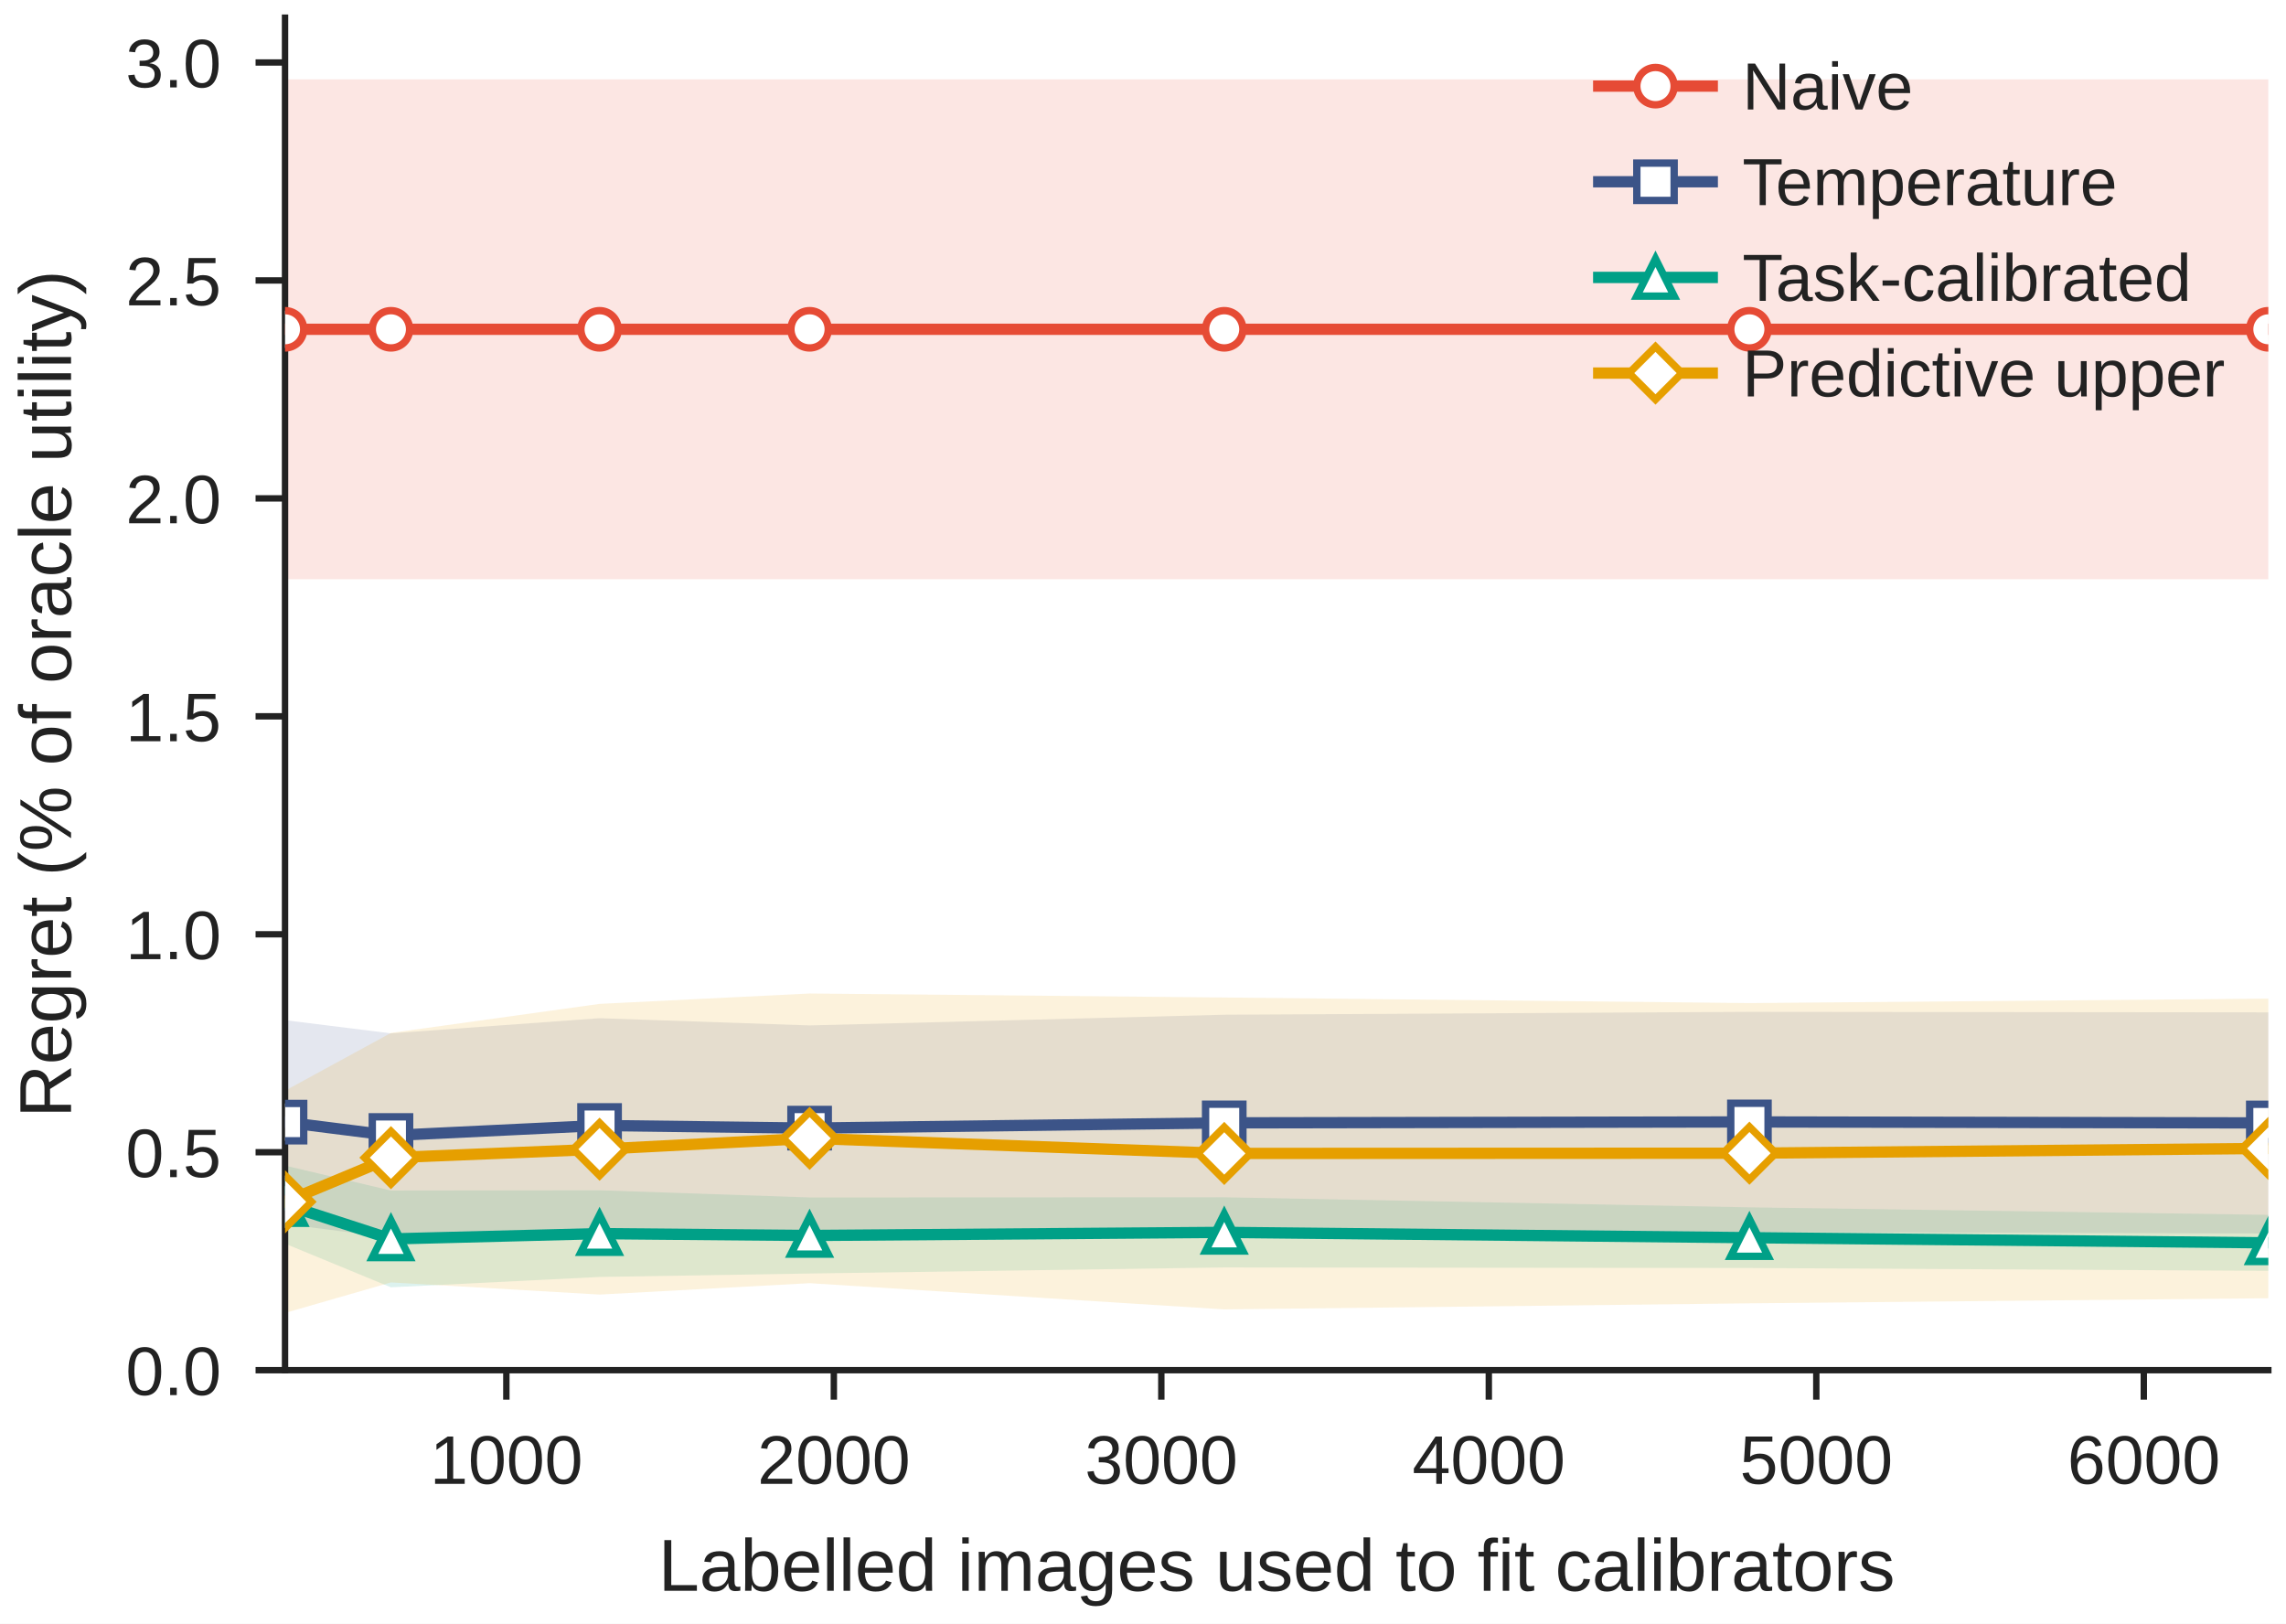
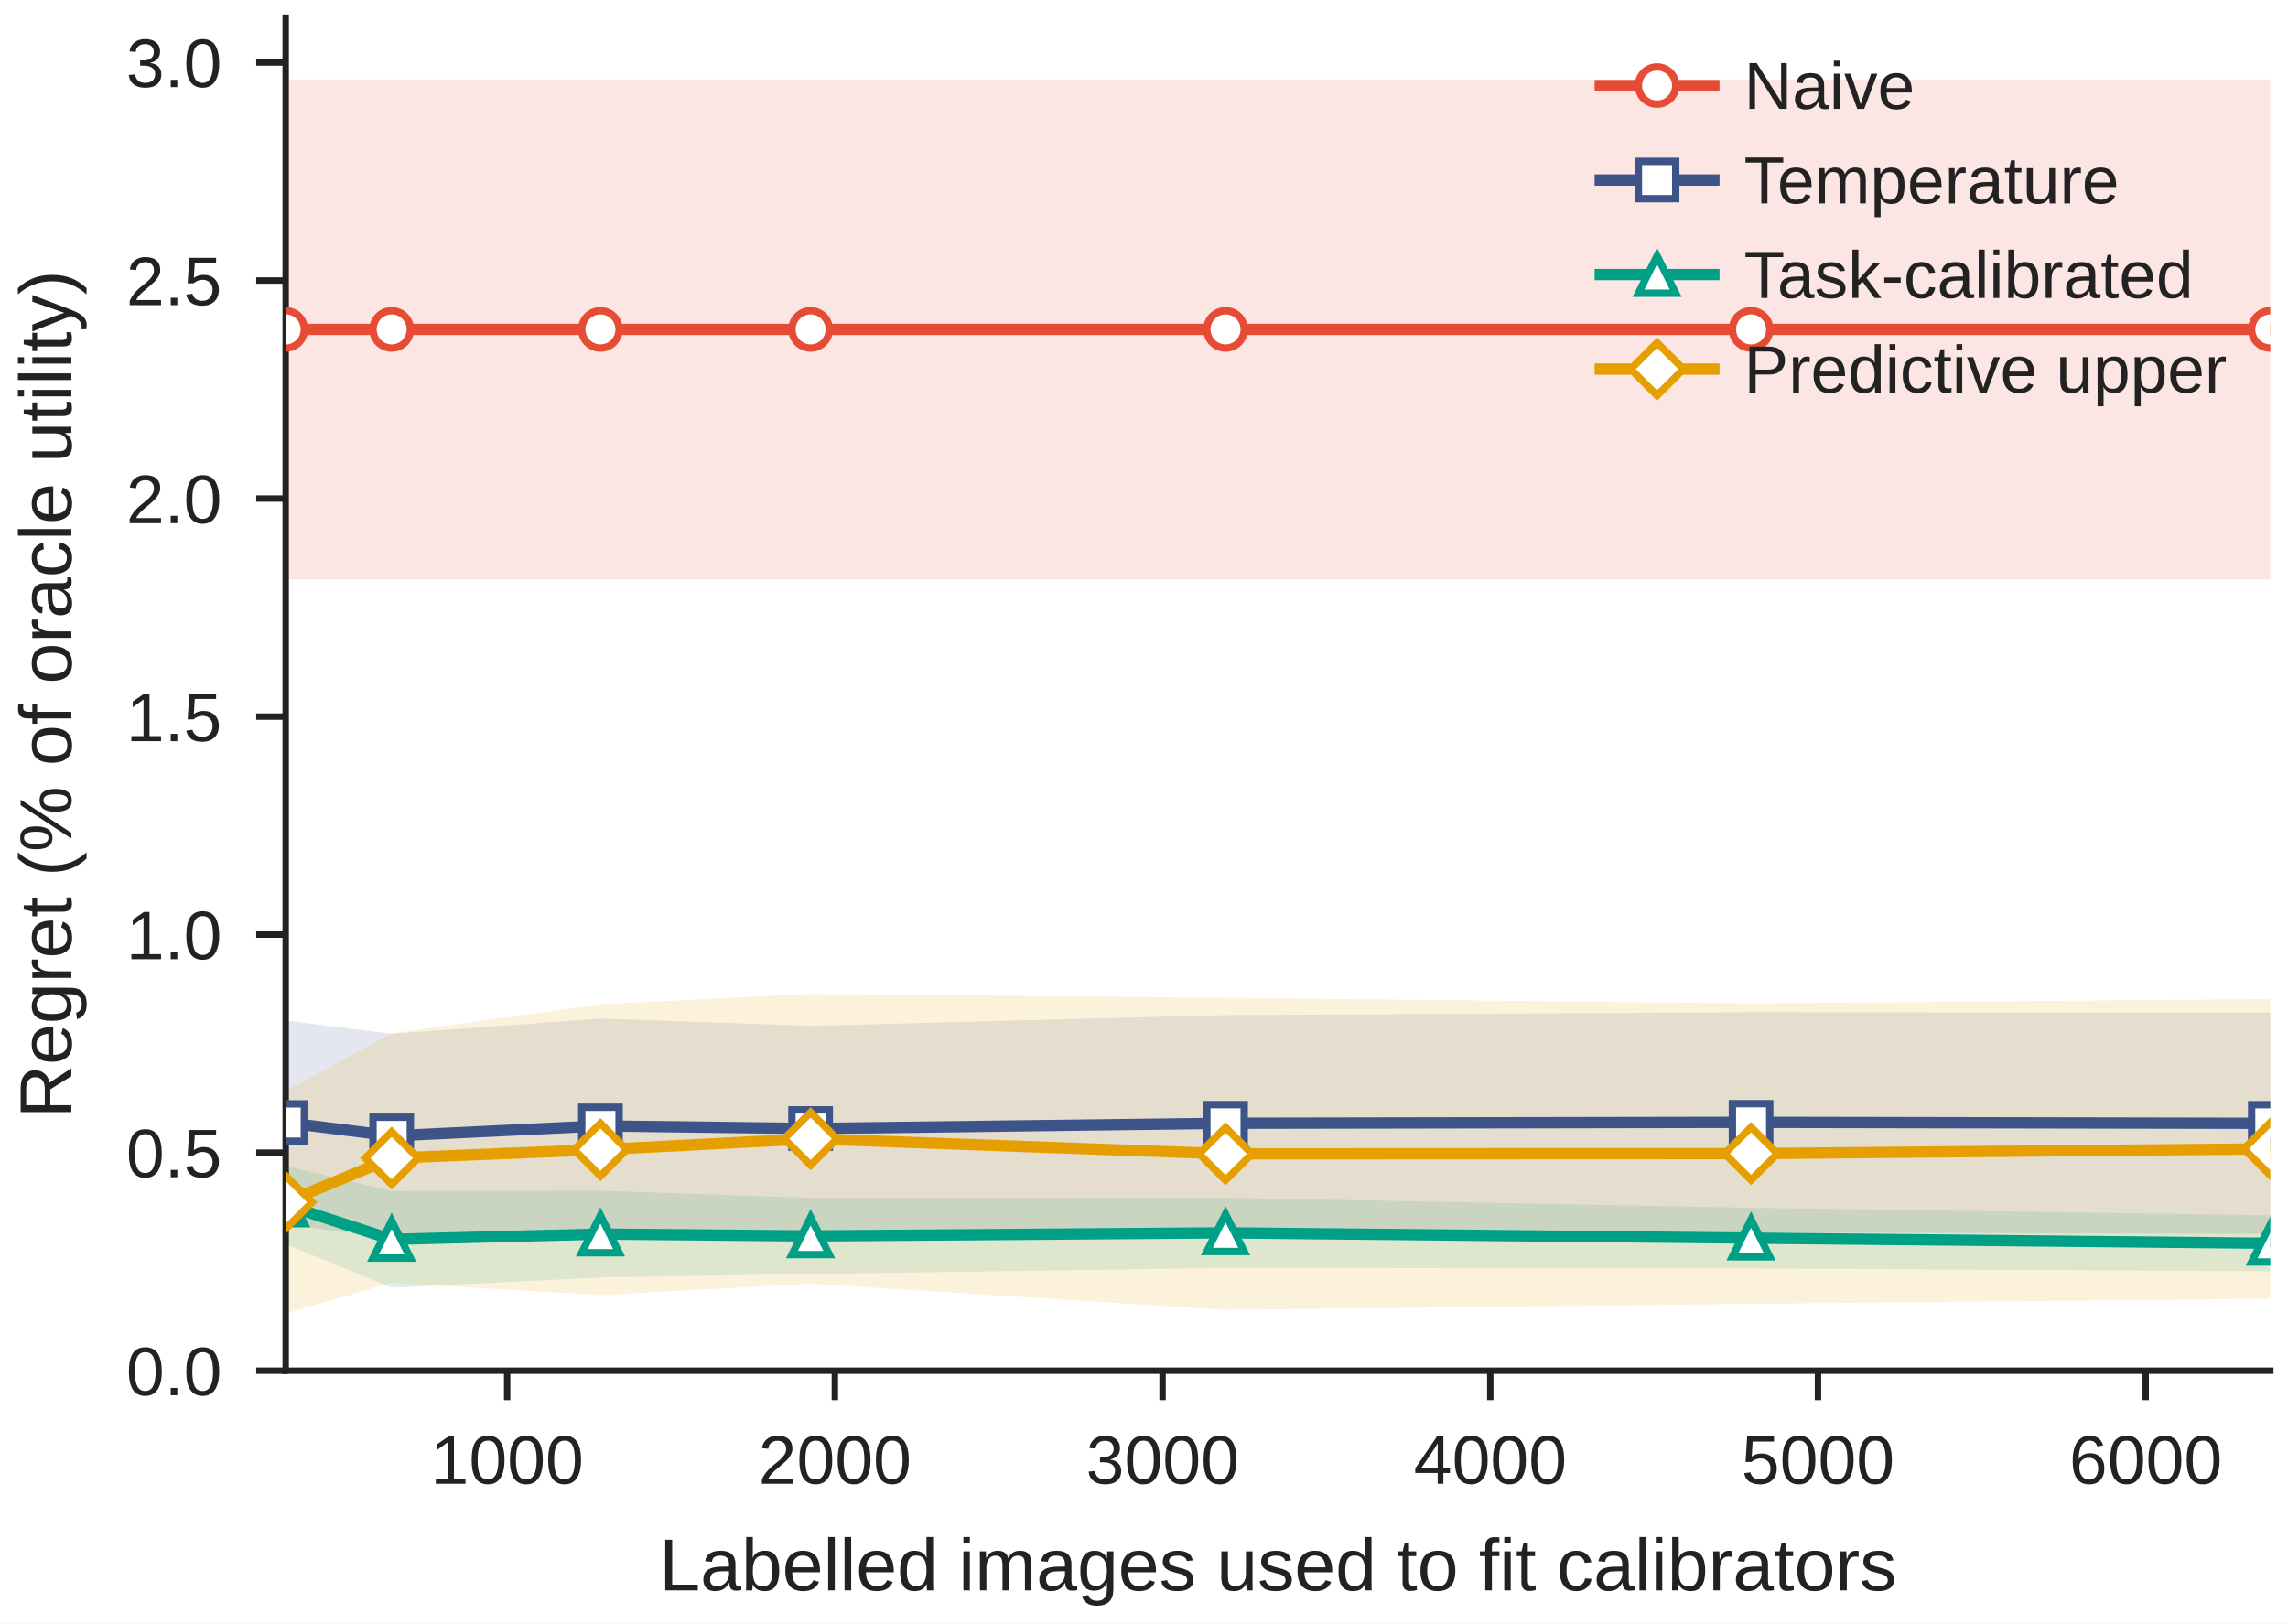
- <svg xmlns="http://www.w3.org/2000/svg" xmlns:xlink="http://www.w3.org/1999/xlink" width="232.745pt" height="165.317pt" viewBox="0 0 232.745 165.317" version="1.1">
+ <svg xmlns="http://www.w3.org/2000/svg" xmlns:xlink="http://www.w3.org/1999/xlink" width="232.792pt" height="165.24pt" viewBox="0 0 232.792 165.24" version="1.1">
  <defs>
    <style type="text/css">*{stroke-linejoin: round; stroke-linecap: butt}</style>
  </defs>
  <g id="figure_1">
    <g id="patch_1">
-       <path d="M -0 165.317  L 232.745 165.317  L 232.745 0  L -0 0  z " style="fill: #ffffff" />
+       <path d="M -0 165.24  L 232.792 165.24  L 232.792 0  L -0 0  z " style="fill: #ffffff" />
    </g>
    <g id="axes_1">
      <g id="patch_2">
-         <path d="M 29.021 139.5  L 230.945 139.5  L 230.945 1.8  L 29.021 1.8  z " style="fill: #ffffff" />
+         <path d="M 29.068 139.5  L 230.992 139.5  L 230.992 1.8  L 29.068 1.8  z " style="fill: #ffffff" />
      </g>
      <g id="FillBetweenPolyCollection_1">
        <defs>
-           <path id="m437e5c6543" d="M 29.021 -157.237  L 29.021 -106.344  L 39.804 -106.344  L 61.043 -106.344  L 82.428 -106.344  L 124.644 -106.344  L 178.114 -106.344  L 230.945 -106.344  L 230.945 -157.237  L 230.945 -157.237  L 178.114 -157.237  L 124.644 -157.237  L 82.428 -157.237  L 61.043 -157.237  L 39.804 -157.237  L 29.021 -157.237  z " />
-         </defs>
-         <g clip-path="url(#p68f558c99e)">
-           <use xlink:href="#m437e5c6543" x="0" y="165.317" style="fill: #e64b35; fill-opacity: 0.14" />
+           <path id="m680ba28aa0" d="M 29.068 -157.16  L 29.068 -106.267  L 39.851 -106.267  L 61.09 -106.267  L 82.475 -106.267  L 124.691 -106.267  L 178.161 -106.267  L 230.992 -106.267  L 230.992 -157.16  L 230.992 -157.16  L 178.161 -157.16  L 124.691 -157.16  L 82.475 -157.16  L 61.09 -157.16  L 39.851 -157.16  L 29.068 -157.16  z " />
+         </defs>
+         <g clip-path="url(#pec46e2de86)">
+           <use xlink:href="#m680ba28aa0" x="0" y="165.24" style="fill: #e64b35; fill-opacity: 0.14" />
        </g>
      </g>
      <g id="FillBetweenPolyCollection_2">
        <defs>
-           <path id="mb1732a9d9e" d="M 29.021 -61.451  L 29.021 -40.693  L 39.804 -39.312  L 61.043 -39.806  L 82.428 -40.005  L 124.644 -39.987  L 178.114 -39.882  L 230.945 -39.733  L 230.945 -62.247  L 230.945 -62.247  L 178.114 -62.3  L 124.644 -62.005  L 82.428 -60.916  L 61.043 -61.652  L 39.804 -60.109  L 29.021 -61.451  z " />
-         </defs>
-         <g clip-path="url(#p68f558c99e)">
-           <use xlink:href="#mb1732a9d9e" x="0" y="165.317" style="fill: #3c5488; fill-opacity: 0.14" />
+           <path id="m9f9651c6ea" d="M 29.068 -61.374  L 29.068 -40.616  L 39.851 -39.235  L 61.09 -39.729  L 82.475 -39.928  L 124.691 -39.911  L 178.161 -39.806  L 230.992 -39.656  L 230.992 -62.171  L 230.992 -62.171  L 178.161 -62.224  L 124.691 -61.928  L 82.475 -60.839  L 61.09 -61.576  L 39.851 -60.033  L 29.068 -61.374  z " />
+         </defs>
+         <g clip-path="url(#pec46e2de86)">
+           <use xlink:href="#m9f9651c6ea" x="0" y="165.24" style="fill: #3c5488; fill-opacity: 0.14" />
        </g>
      </g>
      <g id="FillBetweenPolyCollection_3">
        <defs>
-           <path id="ma97b18c163" d="M 29.021 -46.646  L 29.021 -38.699  L 39.804 -34.253  L 61.043 -35.309  L 82.428 -35.659  L 124.644 -36.276  L 178.114 -36.22  L 230.945 -35.932  L 230.945 -41.631  L 230.945 -41.631  L 178.114 -42.396  L 124.644 -43.418  L 82.428 -43.401  L 61.043 -44.131  L 39.804 -44.105  L 29.021 -46.646  z " />
-         </defs>
-         <g clip-path="url(#p68f558c99e)">
-           <use xlink:href="#ma97b18c163" x="0" y="165.317" style="fill: #00a087; fill-opacity: 0.14" />
+           <path id="mb63fb64f8c" d="M 29.068 -46.569  L 29.068 -38.622  L 39.851 -34.177  L 61.09 -35.233  L 82.475 -35.582  L 124.691 -36.2  L 178.161 -36.144  L 230.992 -35.856  L 230.992 -41.554  L 230.992 -41.554  L 178.161 -42.319  L 124.691 -43.341  L 82.475 -43.325  L 61.09 -44.054  L 39.851 -44.028  L 29.068 -46.569  z " />
+         </defs>
+         <g clip-path="url(#pec46e2de86)">
+           <use xlink:href="#mb63fb64f8c" x="0" y="165.24" style="fill: #00a087; fill-opacity: 0.14" />
        </g>
      </g>
      <g id="FillBetweenPolyCollection_4">
        <defs>
-           <path id="m0bd87ea8a3" d="M 29.021 -54.269  L 29.021 -31.644  L 39.804 -34.752  L 61.043 -33.515  L 82.428 -34.675  L 124.644 -32.006  L 178.114 -32.624  L 230.945 -33.141  L 230.945 -63.645  L 230.945 -63.645  L 178.114 -63.192  L 124.644 -63.76  L 82.428 -64.167  L 61.043 -63.111  L 39.804 -60.154  L 29.021 -54.269  z " />
-         </defs>
-         <g clip-path="url(#p68f558c99e)">
-           <use xlink:href="#m0bd87ea8a3" x="0" y="165.317" style="fill: #e69f00; fill-opacity: 0.14" />
+           <path id="m6795ab96cd" d="M 29.068 -54.192  L 29.068 -31.567  L 39.851 -34.675  L 61.09 -33.439  L 82.475 -34.599  L 124.691 -31.93  L 178.161 -32.547  L 230.992 -33.064  L 230.992 -63.568  L 230.992 -63.568  L 178.161 -63.116  L 124.691 -63.684  L 82.475 -64.09  L 61.09 -63.035  L 39.851 -60.077  L 29.068 -54.192  z " />
+         </defs>
+         <g clip-path="url(#pec46e2de86)">
+           <use xlink:href="#m6795ab96cd" x="0" y="165.24" style="fill: #e69f00; fill-opacity: 0.14" />
        </g>
      </g>
      <g id="matplotlib.axis_1">
        <g id="xtick_1">
          <g id="line2d_1">
            <defs>
-               <path id="m0c12ffa3c4" d="M 0 0  L 0 3  " style="stroke: #222222; stroke-width: 0.65" />
+               <path id="m81139de919" d="M 0 0  L 0 3  " style="stroke: #222222; stroke-width: 0.65" />
            </defs>
            <g>
-               <use xlink:href="#m0c12ffa3c4" x="51.553" y="139.5" style="fill: #222222; stroke: #222222; stroke-width: 0.65" />
+               <use xlink:href="#m81139de919" x="51.6" y="139.5" style="fill: #222222; stroke: #222222; stroke-width: 0.65" />
            </g>
          </g>
          <g id="text_1">
-             <text style="font-size: 7px; font-family: 'Liberation Sans', 'Arial', 'Helvetica', 'DejaVu Sans', sans-serif; text-anchor: middle; fill: #222222" x="51.553" y="151.073" transform="rotate(-0 51.5528 151.0728)">1000</text>
+             <text style="font-size: 7px; font-family: 'Liberation Sans', 'Arial', 'Helvetica', 'DejaVu Sans', sans-serif; text-anchor: middle; fill: #222222" x="51.6" y="151.01" transform="rotate(-0 51.59968 151.0105)">1000</text>
          </g>
        </g>
        <g id="xtick_2">
          <g id="line2d_2">
            <g>
-               <use xlink:href="#m0c12ffa3c4" x="84.896" y="139.5" style="fill: #222222; stroke: #222222; stroke-width: 0.65" />
+               <use xlink:href="#m81139de919" x="84.942" y="139.5" style="fill: #222222; stroke: #222222; stroke-width: 0.65" />
            </g>
          </g>
          <g id="text_2">
-             <text style="font-size: 7px; font-family: 'Liberation Sans', 'Arial', 'Helvetica', 'DejaVu Sans', sans-serif; text-anchor: middle; fill: #222222" x="84.896" y="151.073" transform="rotate(-0 84.8956 151.0728)">2000</text>
+             <text style="font-size: 7px; font-family: 'Liberation Sans', 'Arial', 'Helvetica', 'DejaVu Sans', sans-serif; text-anchor: middle; fill: #222222" x="84.942" y="151.01" transform="rotate(-0 84.94248 151.0105)">2000</text>
          </g>
        </g>
        <g id="xtick_3">
          <g id="line2d_3">
            <g>
-               <use xlink:href="#m0c12ffa3c4" x="118.238" y="139.5" style="fill: #222222; stroke: #222222; stroke-width: 0.65" />
+               <use xlink:href="#m81139de919" x="118.285" y="139.5" style="fill: #222222; stroke: #222222; stroke-width: 0.65" />
            </g>
          </g>
          <g id="text_3">
-             <text style="font-size: 7px; font-family: 'Liberation Sans', 'Arial', 'Helvetica', 'DejaVu Sans', sans-serif; text-anchor: middle; fill: #222222" x="118.238" y="151.073" transform="rotate(-0 118.2384 151.0728)">3000</text>
+             <text style="font-size: 7px; font-family: 'Liberation Sans', 'Arial', 'Helvetica', 'DejaVu Sans', sans-serif; text-anchor: middle; fill: #222222" x="118.285" y="151.01" transform="rotate(-0 118.2853 151.0105)">3000</text>
          </g>
        </g>
        <g id="xtick_4">
          <g id="line2d_4">
            <g>
-               <use xlink:href="#m0c12ffa3c4" x="151.581" y="139.5" style="fill: #222222; stroke: #222222; stroke-width: 0.65" />
+               <use xlink:href="#m81139de919" x="151.628" y="139.5" style="fill: #222222; stroke: #222222; stroke-width: 0.65" />
            </g>
          </g>
          <g id="text_4">
-             <text style="font-size: 7px; font-family: 'Liberation Sans', 'Arial', 'Helvetica', 'DejaVu Sans', sans-serif; text-anchor: middle; fill: #222222" x="151.581" y="151.073" transform="rotate(-0 151.5812 151.0728)">4000</text>
+             <text style="font-size: 7px; font-family: 'Liberation Sans', 'Arial', 'Helvetica', 'DejaVu Sans', sans-serif; text-anchor: middle; fill: #222222" x="151.628" y="151.01" transform="rotate(-0 151.6281 151.0105)">4000</text>
          </g>
        </g>
        <g id="xtick_5">
          <g id="line2d_5">
            <g>
-               <use xlink:href="#m0c12ffa3c4" x="184.924" y="139.5" style="fill: #222222; stroke: #222222; stroke-width: 0.65" />
+               <use xlink:href="#m81139de919" x="184.971" y="139.5" style="fill: #222222; stroke: #222222; stroke-width: 0.65" />
            </g>
          </g>
          <g id="text_5">
-             <text style="font-size: 7px; font-family: 'Liberation Sans', 'Arial', 'Helvetica', 'DejaVu Sans', sans-serif; text-anchor: middle; fill: #222222" x="184.924" y="151.073" transform="rotate(-0 184.924 151.0728)">5000</text>
+             <text style="font-size: 7px; font-family: 'Liberation Sans', 'Arial', 'Helvetica', 'DejaVu Sans', sans-serif; text-anchor: middle; fill: #222222" x="184.971" y="151.01" transform="rotate(-0 184.9709 151.0105)">5000</text>
          </g>
        </g>
        <g id="xtick_6">
          <g id="line2d_6">
            <g>
-               <use xlink:href="#m0c12ffa3c4" x="218.267" y="139.5" style="fill: #222222; stroke: #222222; stroke-width: 0.65" />
+               <use xlink:href="#m81139de919" x="218.314" y="139.5" style="fill: #222222; stroke: #222222; stroke-width: 0.65" />
            </g>
          </g>
          <g id="text_6">
-             <text style="font-size: 7px; font-family: 'Liberation Sans', 'Arial', 'Helvetica', 'DejaVu Sans', sans-serif; text-anchor: middle; fill: #222222" x="218.267" y="151.073" transform="rotate(-0 218.2668 151.0728)">6000</text>
+             <text style="font-size: 7px; font-family: 'Liberation Sans', 'Arial', 'Helvetica', 'DejaVu Sans', sans-serif; text-anchor: middle; fill: #222222" x="218.314" y="151.01" transform="rotate(-0 218.3137 151.0105)">6000</text>
          </g>
        </g>
        <g id="text_7">
-           <text style="font-size: 7.5px; font-family: 'Liberation Sans', 'Arial', 'Helvetica', 'DejaVu Sans', sans-serif; text-anchor: middle; fill: #222222" x="129.983" y="161.96" transform="rotate(-0 129.9834 161.9605)">Labelled images used to fit calibrators</text>
+           <text style="font-size: 7.5px; font-family: 'Liberation Sans', 'Arial', 'Helvetica', 'DejaVu Sans', sans-serif; text-anchor: middle; fill: #222222" x="130.03" y="161.861" transform="rotate(-0 130.0303 161.8615)">Labelled images used to fit calibrators</text>
        </g>
      </g>
      <g id="matplotlib.axis_2">
        <g id="ytick_1">
          <g id="line2d_7">
            <defs>
-               <path id="m06bdf95de4" d="M 0 0  L -3 0  " style="stroke: #222222; stroke-width: 0.65" />
+               <path id="mcc5552a70d" d="M 0 0  L -3 0  " style="stroke: #222222; stroke-width: 0.65" />
            </defs>
            <g>
-               <use xlink:href="#m06bdf95de4" x="29.021" y="139.5" style="fill: #222222; stroke: #222222; stroke-width: 0.65" />
+               <use xlink:href="#mcc5552a70d" x="29.068" y="139.5" style="fill: #222222; stroke: #222222; stroke-width: 0.65" />
            </g>
          </g>
          <g id="text_8">
-             <text style="font-size: 7px; font-family: 'Liberation Sans', 'Arial', 'Helvetica', 'DejaVu Sans', sans-serif; text-anchor: end; fill: #222222" x="22.521" y="142.036" transform="rotate(-0 22.52141 142.0364)">0.0</text>
+             <text style="font-size: 7px; font-family: 'Liberation Sans', 'Arial', 'Helvetica', 'DejaVu Sans', sans-serif; text-anchor: end; fill: #222222" x="22.568" y="142.005" transform="rotate(-0 22.56828 142.0052)">0.0</text>
          </g>
        </g>
        <g id="ytick_2">
          <g id="line2d_8">
            <g>
-               <use xlink:href="#m06bdf95de4" x="29.021" y="117.31" style="fill: #222222; stroke: #222222; stroke-width: 0.65" />
+               <use xlink:href="#mcc5552a70d" x="29.068" y="117.31" style="fill: #222222; stroke: #222222; stroke-width: 0.65" />
            </g>
          </g>
          <g id="text_9">
-             <text style="font-size: 7px; font-family: 'Liberation Sans', 'Arial', 'Helvetica', 'DejaVu Sans', sans-serif; text-anchor: end; fill: #222222" x="22.521" y="119.847" transform="rotate(-0 22.52141 119.8467)">0.5</text>
+             <text style="font-size: 7px; font-family: 'Liberation Sans', 'Arial', 'Helvetica', 'DejaVu Sans', sans-serif; text-anchor: end; fill: #222222" x="22.568" y="119.816" transform="rotate(-0 22.56828 119.8155)">0.5</text>
          </g>
        </g>
        <g id="ytick_3">
          <g id="line2d_9">
            <g>
-               <use xlink:href="#m06bdf95de4" x="29.021" y="95.121" style="fill: #222222; stroke: #222222; stroke-width: 0.65" />
+               <use xlink:href="#mcc5552a70d" x="29.068" y="95.121" style="fill: #222222; stroke: #222222; stroke-width: 0.65" />
            </g>
          </g>
          <g id="text_10">
-             <text style="font-size: 7px; font-family: 'Liberation Sans', 'Arial', 'Helvetica', 'DejaVu Sans', sans-serif; text-anchor: end; fill: #222222" x="22.521" y="97.657" transform="rotate(-0 22.52141 97.65699)">1.0</text>
+             <text style="font-size: 7px; font-family: 'Liberation Sans', 'Arial', 'Helvetica', 'DejaVu Sans', sans-serif; text-anchor: end; fill: #222222" x="22.568" y="97.626" transform="rotate(-0 22.56828 97.62582)">1.0</text>
          </g>
        </g>
        <g id="ytick_4">
          <g id="line2d_10">
            <g>
-               <use xlink:href="#m06bdf95de4" x="29.021" y="72.931" style="fill: #222222; stroke: #222222; stroke-width: 0.65" />
+               <use xlink:href="#mcc5552a70d" x="29.068" y="72.931" style="fill: #222222; stroke: #222222; stroke-width: 0.65" />
            </g>
          </g>
          <g id="text_11">
-             <text style="font-size: 7px; font-family: 'Liberation Sans', 'Arial', 'Helvetica', 'DejaVu Sans', sans-serif; text-anchor: end; fill: #222222" x="22.521" y="75.467" transform="rotate(-0 22.52141 75.46729)">1.5</text>
+             <text style="font-size: 7px; font-family: 'Liberation Sans', 'Arial', 'Helvetica', 'DejaVu Sans', sans-serif; text-anchor: end; fill: #222222" x="22.568" y="75.436" transform="rotate(-0 22.56828 75.43612)">1.5</text>
          </g>
        </g>
        <g id="ytick_5">
          <g id="line2d_11">
            <g>
-               <use xlink:href="#m06bdf95de4" x="29.021" y="50.741" style="fill: #222222; stroke: #222222; stroke-width: 0.65" />
+               <use xlink:href="#mcc5552a70d" x="29.068" y="50.741" style="fill: #222222; stroke: #222222; stroke-width: 0.65" />
            </g>
          </g>
          <g id="text_12">
-             <text style="font-size: 7px; font-family: 'Liberation Sans', 'Arial', 'Helvetica', 'DejaVu Sans', sans-serif; text-anchor: end; fill: #222222" x="22.521" y="53.278" transform="rotate(-0 22.52141 53.27758)">2.0</text>
+             <text style="font-size: 7px; font-family: 'Liberation Sans', 'Arial', 'Helvetica', 'DejaVu Sans', sans-serif; text-anchor: end; fill: #222222" x="22.568" y="53.246" transform="rotate(-0 22.56828 53.24641)">2.0</text>
          </g>
        </g>
        <g id="ytick_6">
          <g id="line2d_12">
            <g>
-               <use xlink:href="#m06bdf95de4" x="29.021" y="28.551" style="fill: #222222; stroke: #222222; stroke-width: 0.65" />
+               <use xlink:href="#mcc5552a70d" x="29.068" y="28.551" style="fill: #222222; stroke: #222222; stroke-width: 0.65" />
            </g>
          </g>
          <g id="text_13">
-             <text style="font-size: 7px; font-family: 'Liberation Sans', 'Arial', 'Helvetica', 'DejaVu Sans', sans-serif; text-anchor: end; fill: #222222" x="22.521" y="31.088" transform="rotate(-0 22.52141 31.08788)">2.5</text>
+             <text style="font-size: 7px; font-family: 'Liberation Sans', 'Arial', 'Helvetica', 'DejaVu Sans', sans-serif; text-anchor: end; fill: #222222" x="22.568" y="31.057" transform="rotate(-0 22.56828 31.0567)">2.5</text>
          </g>
        </g>
        <g id="ytick_7">
          <g id="line2d_13">
            <g>
-               <use xlink:href="#m06bdf95de4" x="29.021" y="6.362" style="fill: #222222; stroke: #222222; stroke-width: 0.65" />
+               <use xlink:href="#mcc5552a70d" x="29.068" y="6.362" style="fill: #222222; stroke: #222222; stroke-width: 0.65" />
            </g>
          </g>
          <g id="text_14">
-             <text style="font-size: 7px; font-family: 'Liberation Sans', 'Arial', 'Helvetica', 'DejaVu Sans', sans-serif; text-anchor: end; fill: #222222" x="22.521" y="8.898" transform="rotate(-0 22.52141 8.898169)">3.0</text>
+             <text style="font-size: 7px; font-family: 'Liberation Sans', 'Arial', 'Helvetica', 'DejaVu Sans', sans-serif; text-anchor: end; fill: #222222" x="22.568" y="8.867" transform="rotate(-0 22.56828 8.866997)">3.0</text>
          </g>
        </g>
        <g id="text_15">
-           <text style="font-size: 7.5px; font-family: 'Liberation Sans', 'Arial', 'Helvetica', 'DejaVu Sans', sans-serif; text-anchor: middle; fill: #222222" x="7.235" y="70.65" transform="rotate(-90 7.235156 70.65)">Regret (% of oracle utility)</text>
+           <text style="font-size: 7.5px; font-family: 'Liberation Sans', 'Arial', 'Helvetica', 'DejaVu Sans', sans-serif; text-anchor: middle; fill: #222222" x="7.26" y="70.65" transform="rotate(-90 7.259766 70.65)">Regret (% of oracle utility)</text>
        </g>
      </g>
      <g id="patch_3">
-         <path d="M 29.021 139.5  L 29.021 1.8  " style="fill: none; stroke: #222222; stroke-width: 0.65; stroke-linejoin: miter; stroke-linecap: square" />
+         <path d="M 29.068 139.5  L 29.068 1.8  " style="fill: none; stroke: #222222; stroke-width: 0.65; stroke-linejoin: miter; stroke-linecap: square" />
      </g>
      <g id="patch_4">
-         <path d="M 29.021 139.5  L 230.945 139.5  " style="fill: none; stroke: #222222; stroke-width: 0.65; stroke-linejoin: miter; stroke-linecap: square" />
+         <path d="M 29.068 139.5  L 230.992 139.5  " style="fill: none; stroke: #222222; stroke-width: 0.65; stroke-linejoin: miter; stroke-linecap: square" />
      </g>
      <g id="line2d_14">
-         <path d="M 29.021 33.526  L 39.804 33.526  L 61.043 33.526  L 82.428 33.526  L 124.644 33.526  L 178.114 33.526  L 230.945 33.526  " clip-path="url(#p68f558c99e)" style="fill: none; stroke: #e64b35; stroke-width: 1.15; stroke-linecap: square" />
-         <defs>
-           <path id="m22679735df" d="M 0 1.9  C 0.504 1.9 0.987 1.7 1.344 1.344  C 1.7 0.987 1.9 0.504 1.9 0  C 1.9 -0.504 1.7 -0.987 1.344 -1.344  C 0.987 -1.7 0.504 -1.9 0 -1.9  C -0.504 -1.9 -0.987 -1.7 -1.344 -1.344  C -1.7 -0.987 -1.9 -0.504 -1.9 0  C -1.9 0.504 -1.7 0.987 -1.344 1.344  C -0.987 1.7 -0.504 1.9 0 1.9  z " style="stroke: #e64b35; stroke-width: 0.75" />
-         </defs>
-         <g clip-path="url(#p68f558c99e)">
-           <use xlink:href="#m22679735df" x="29.021" y="33.526" style="fill: #ffffff; stroke: #e64b35; stroke-width: 0.75" />
-           <use xlink:href="#m22679735df" x="39.804" y="33.526" style="fill: #ffffff; stroke: #e64b35; stroke-width: 0.75" />
-           <use xlink:href="#m22679735df" x="61.043" y="33.526" style="fill: #ffffff; stroke: #e64b35; stroke-width: 0.75" />
-           <use xlink:href="#m22679735df" x="82.428" y="33.526" style="fill: #ffffff; stroke: #e64b35; stroke-width: 0.75" />
-           <use xlink:href="#m22679735df" x="124.644" y="33.526" style="fill: #ffffff; stroke: #e64b35; stroke-width: 0.75" />
-           <use xlink:href="#m22679735df" x="178.114" y="33.526" style="fill: #ffffff; stroke: #e64b35; stroke-width: 0.75" />
-           <use xlink:href="#m22679735df" x="230.945" y="33.526" style="fill: #ffffff; stroke: #e64b35; stroke-width: 0.75" />
+         <path d="M 29.068 33.526  L 39.851 33.526  L 61.09 33.526  L 82.475 33.526  L 124.691 33.526  L 178.161 33.526  L 230.992 33.526  " clip-path="url(#pec46e2de86)" style="fill: none; stroke: #e64b35; stroke-width: 1.15; stroke-linecap: square" />
+         <defs>
+           <path id="me1350271ec" d="M 0 1.9  C 0.504 1.9 0.987 1.7 1.344 1.344  C 1.7 0.987 1.9 0.504 1.9 0  C 1.9 -0.504 1.7 -0.987 1.344 -1.344  C 0.987 -1.7 0.504 -1.9 0 -1.9  C -0.504 -1.9 -0.987 -1.7 -1.344 -1.344  C -1.7 -0.987 -1.9 -0.504 -1.9 0  C -1.9 0.504 -1.7 0.987 -1.344 1.344  C -0.987 1.7 -0.504 1.9 0 1.9  z " style="stroke: #e64b35; stroke-width: 0.75" />
+         </defs>
+         <g clip-path="url(#pec46e2de86)">
+           <use xlink:href="#me1350271ec" x="29.068" y="33.526" style="fill: #ffffff; stroke: #e64b35; stroke-width: 0.75" />
+           <use xlink:href="#me1350271ec" x="39.851" y="33.526" style="fill: #ffffff; stroke: #e64b35; stroke-width: 0.75" />
+           <use xlink:href="#me1350271ec" x="61.09" y="33.526" style="fill: #ffffff; stroke: #e64b35; stroke-width: 0.75" />
+           <use xlink:href="#me1350271ec" x="82.475" y="33.526" style="fill: #ffffff; stroke: #e64b35; stroke-width: 0.75" />
+           <use xlink:href="#me1350271ec" x="124.691" y="33.526" style="fill: #ffffff; stroke: #e64b35; stroke-width: 0.75" />
+           <use xlink:href="#me1350271ec" x="178.161" y="33.526" style="fill: #ffffff; stroke: #e64b35; stroke-width: 0.75" />
+           <use xlink:href="#me1350271ec" x="230.992" y="33.526" style="fill: #ffffff; stroke: #e64b35; stroke-width: 0.75" />
        </g>
      </g>
      <g id="line2d_15">
-         <path d="M 29.021 114.245  L 39.804 115.606  L 61.043 114.588  L 82.428 114.856  L 124.644 114.321  L 178.114 114.225  L 230.945 114.327  " clip-path="url(#p68f558c99e)" style="fill: none; stroke: #3c5488; stroke-width: 1.15; stroke-linecap: square" />
-         <defs>
-           <path id="mc04947b9b6" d="M -1.9 1.9  L 1.9 1.9  L 1.9 -1.9  L -1.9 -1.9  z " style="stroke: #3c5488; stroke-width: 0.75; stroke-linejoin: miter" />
-         </defs>
-         <g clip-path="url(#p68f558c99e)">
-           <use xlink:href="#mc04947b9b6" x="29.021" y="114.245" style="fill: #ffffff; stroke: #3c5488; stroke-width: 0.75; stroke-linejoin: miter" />
-           <use xlink:href="#mc04947b9b6" x="39.804" y="115.606" style="fill: #ffffff; stroke: #3c5488; stroke-width: 0.75; stroke-linejoin: miter" />
-           <use xlink:href="#mc04947b9b6" x="61.043" y="114.588" style="fill: #ffffff; stroke: #3c5488; stroke-width: 0.75; stroke-linejoin: miter" />
-           <use xlink:href="#mc04947b9b6" x="82.428" y="114.856" style="fill: #ffffff; stroke: #3c5488; stroke-width: 0.75; stroke-linejoin: miter" />
-           <use xlink:href="#mc04947b9b6" x="124.644" y="114.321" style="fill: #ffffff; stroke: #3c5488; stroke-width: 0.75; stroke-linejoin: miter" />
-           <use xlink:href="#mc04947b9b6" x="178.114" y="114.225" style="fill: #ffffff; stroke: #3c5488; stroke-width: 0.75; stroke-linejoin: miter" />
-           <use xlink:href="#mc04947b9b6" x="230.945" y="114.327" style="fill: #ffffff; stroke: #3c5488; stroke-width: 0.75; stroke-linejoin: miter" />
+         <path d="M 29.068 114.245  L 39.851 115.606  L 61.09 114.588  L 82.475 114.856  L 124.691 114.321  L 178.161 114.225  L 230.992 114.327  " clip-path="url(#pec46e2de86)" style="fill: none; stroke: #3c5488; stroke-width: 1.15; stroke-linecap: square" />
+         <defs>
+           <path id="me155fc7fc2" d="M -1.9 1.9  L 1.9 1.9  L 1.9 -1.9  L -1.9 -1.9  z " style="stroke: #3c5488; stroke-width: 0.75; stroke-linejoin: miter" />
+         </defs>
+         <g clip-path="url(#pec46e2de86)">
+           <use xlink:href="#me155fc7fc2" x="29.068" y="114.245" style="fill: #ffffff; stroke: #3c5488; stroke-width: 0.75; stroke-linejoin: miter" />
+           <use xlink:href="#me155fc7fc2" x="39.851" y="115.606" style="fill: #ffffff; stroke: #3c5488; stroke-width: 0.75; stroke-linejoin: miter" />
+           <use xlink:href="#me155fc7fc2" x="61.09" y="114.588" style="fill: #ffffff; stroke: #3c5488; stroke-width: 0.75; stroke-linejoin: miter" />
+           <use xlink:href="#me155fc7fc2" x="82.475" y="114.856" style="fill: #ffffff; stroke: #3c5488; stroke-width: 0.75; stroke-linejoin: miter" />
+           <use xlink:href="#me155fc7fc2" x="124.691" y="114.321" style="fill: #ffffff; stroke: #3c5488; stroke-width: 0.75; stroke-linejoin: miter" />
+           <use xlink:href="#me155fc7fc2" x="178.161" y="114.225" style="fill: #ffffff; stroke: #3c5488; stroke-width: 0.75; stroke-linejoin: miter" />
+           <use xlink:href="#me155fc7fc2" x="230.992" y="114.327" style="fill: #ffffff; stroke: #3c5488; stroke-width: 0.75; stroke-linejoin: miter" />
        </g>
      </g>
      <g id="line2d_16">
-         <path d="M 29.021 122.644  L 39.804 126.138  L 61.043 125.597  L 82.428 125.786  L 124.644 125.47  L 178.114 126.009  L 230.945 126.535  " clip-path="url(#p68f558c99e)" style="fill: none; stroke: #00a087; stroke-width: 1.15; stroke-linecap: square" />
-         <defs>
-           <path id="m79eeaefd77" d="M 0 -1.9  L -1.9 1.9  L 1.9 1.9  z " style="stroke: #00a087; stroke-width: 0.75; stroke-linejoin: miter" />
-         </defs>
-         <g clip-path="url(#p68f558c99e)">
-           <use xlink:href="#m79eeaefd77" x="29.021" y="122.644" style="fill: #ffffff; stroke: #00a087; stroke-width: 0.75; stroke-linejoin: miter" />
-           <use xlink:href="#m79eeaefd77" x="39.804" y="126.138" style="fill: #ffffff; stroke: #00a087; stroke-width: 0.75; stroke-linejoin: miter" />
-           <use xlink:href="#m79eeaefd77" x="61.043" y="125.597" style="fill: #ffffff; stroke: #00a087; stroke-width: 0.75; stroke-linejoin: miter" />
-           <use xlink:href="#m79eeaefd77" x="82.428" y="125.786" style="fill: #ffffff; stroke: #00a087; stroke-width: 0.75; stroke-linejoin: miter" />
-           <use xlink:href="#m79eeaefd77" x="124.644" y="125.47" style="fill: #ffffff; stroke: #00a087; stroke-width: 0.75; stroke-linejoin: miter" />
-           <use xlink:href="#m79eeaefd77" x="178.114" y="126.009" style="fill: #ffffff; stroke: #00a087; stroke-width: 0.75; stroke-linejoin: miter" />
-           <use xlink:href="#m79eeaefd77" x="230.945" y="126.535" style="fill: #ffffff; stroke: #00a087; stroke-width: 0.75; stroke-linejoin: miter" />
+         <path d="M 29.068 122.644  L 39.851 126.138  L 61.09 125.597  L 82.475 125.786  L 124.691 125.47  L 178.161 126.009  L 230.992 126.535  " clip-path="url(#pec46e2de86)" style="fill: none; stroke: #00a087; stroke-width: 1.15; stroke-linecap: square" />
+         <defs>
+           <path id="m49bf0d6b73" d="M 0 -1.9  L -1.9 1.9  L 1.9 1.9  z " style="stroke: #00a087; stroke-width: 0.75; stroke-linejoin: miter" />
+         </defs>
+         <g clip-path="url(#pec46e2de86)">
+           <use xlink:href="#m49bf0d6b73" x="29.068" y="122.644" style="fill: #ffffff; stroke: #00a087; stroke-width: 0.75; stroke-linejoin: miter" />
+           <use xlink:href="#m49bf0d6b73" x="39.851" y="126.138" style="fill: #ffffff; stroke: #00a087; stroke-width: 0.75; stroke-linejoin: miter" />
+           <use xlink:href="#m49bf0d6b73" x="61.09" y="125.597" style="fill: #ffffff; stroke: #00a087; stroke-width: 0.75; stroke-linejoin: miter" />
+           <use xlink:href="#m49bf0d6b73" x="82.475" y="125.786" style="fill: #ffffff; stroke: #00a087; stroke-width: 0.75; stroke-linejoin: miter" />
+           <use xlink:href="#m49bf0d6b73" x="124.691" y="125.47" style="fill: #ffffff; stroke: #00a087; stroke-width: 0.75; stroke-linejoin: miter" />
+           <use xlink:href="#m49bf0d6b73" x="178.161" y="126.009" style="fill: #ffffff; stroke: #00a087; stroke-width: 0.75; stroke-linejoin: miter" />
+           <use xlink:href="#m49bf0d6b73" x="230.992" y="126.535" style="fill: #ffffff; stroke: #00a087; stroke-width: 0.75; stroke-linejoin: miter" />
        </g>
      </g>
      <g id="line2d_17">
-         <path d="M 29.021 122.36  L 39.804 117.864  L 61.043 117.003  L 82.428 115.896  L 124.644 117.433  L 178.114 117.409  L 230.945 116.924  " clip-path="url(#p68f558c99e)" style="fill: none; stroke: #e69f00; stroke-width: 1.15; stroke-linecap: square" />
-         <defs>
-           <path id="m6d292b97e4" d="M -0 2.687  L 2.687 0  L 0 -2.687  L -2.687 -0  z " style="stroke: #e69f00; stroke-width: 0.75; stroke-linejoin: miter" />
-         </defs>
-         <g clip-path="url(#p68f558c99e)">
-           <use xlink:href="#m6d292b97e4" x="29.021" y="122.36" style="fill: #ffffff; stroke: #e69f00; stroke-width: 0.75; stroke-linejoin: miter" />
-           <use xlink:href="#m6d292b97e4" x="39.804" y="117.864" style="fill: #ffffff; stroke: #e69f00; stroke-width: 0.75; stroke-linejoin: miter" />
-           <use xlink:href="#m6d292b97e4" x="61.043" y="117.003" style="fill: #ffffff; stroke: #e69f00; stroke-width: 0.75; stroke-linejoin: miter" />
-           <use xlink:href="#m6d292b97e4" x="82.428" y="115.896" style="fill: #ffffff; stroke: #e69f00; stroke-width: 0.75; stroke-linejoin: miter" />
-           <use xlink:href="#m6d292b97e4" x="124.644" y="117.433" style="fill: #ffffff; stroke: #e69f00; stroke-width: 0.75; stroke-linejoin: miter" />
-           <use xlink:href="#m6d292b97e4" x="178.114" y="117.409" style="fill: #ffffff; stroke: #e69f00; stroke-width: 0.75; stroke-linejoin: miter" />
-           <use xlink:href="#m6d292b97e4" x="230.945" y="116.924" style="fill: #ffffff; stroke: #e69f00; stroke-width: 0.75; stroke-linejoin: miter" />
+         <path d="M 29.068 122.36  L 39.851 117.864  L 61.09 117.003  L 82.475 115.896  L 124.691 117.433  L 178.161 117.409  L 230.992 116.924  " clip-path="url(#pec46e2de86)" style="fill: none; stroke: #e69f00; stroke-width: 1.15; stroke-linecap: square" />
+         <defs>
+           <path id="mf9e7b428db" d="M 0 2.687  L 2.687 0  L 0 -2.687  L -2.687 0  z " style="stroke: #e69f00; stroke-width: 0.75; stroke-linejoin: miter" />
+         </defs>
+         <g clip-path="url(#pec46e2de86)">
+           <use xlink:href="#mf9e7b428db" x="29.068" y="122.36" style="fill: #ffffff; stroke: #e69f00; stroke-width: 0.75; stroke-linejoin: miter" />
+           <use xlink:href="#mf9e7b428db" x="39.851" y="117.864" style="fill: #ffffff; stroke: #e69f00; stroke-width: 0.75; stroke-linejoin: miter" />
+           <use xlink:href="#mf9e7b428db" x="61.09" y="117.003" style="fill: #ffffff; stroke: #e69f00; stroke-width: 0.75; stroke-linejoin: miter" />
+           <use xlink:href="#mf9e7b428db" x="82.475" y="115.896" style="fill: #ffffff; stroke: #e69f00; stroke-width: 0.75; stroke-linejoin: miter" />
+           <use xlink:href="#mf9e7b428db" x="124.691" y="117.433" style="fill: #ffffff; stroke: #e69f00; stroke-width: 0.75; stroke-linejoin: miter" />
+           <use xlink:href="#mf9e7b428db" x="178.161" y="117.409" style="fill: #ffffff; stroke: #e69f00; stroke-width: 0.75; stroke-linejoin: miter" />
+           <use xlink:href="#mf9e7b428db" x="230.992" y="116.924" style="fill: #ffffff; stroke: #e69f00; stroke-width: 0.75; stroke-linejoin: miter" />
        </g>
      </g>
      <g id="legend_1">
        <g id="line2d_18">
-           <path d="M 162.771 8.768  L 168.551 8.768  L 174.331 8.768  " style="fill: none; stroke: #e64b35; stroke-width: 1.15; stroke-linecap: square" />
+           <path d="M 162.818 8.707  L 168.598 8.707  L 174.378 8.707  " style="fill: none; stroke: #e64b35; stroke-width: 1.15; stroke-linecap: square" />
          <g>
-             <use xlink:href="#m22679735df" x="168.551" y="8.768" style="fill: #ffffff; stroke: #e64b35; stroke-width: 0.75" />
+             <use xlink:href="#me1350271ec" x="168.598" y="8.707" style="fill: #ffffff; stroke: #e64b35; stroke-width: 0.75" />
          </g>
        </g>
        <g id="text_16">
-           <text style="font-size: 6.8px; font-family: 'Liberation Sans', 'Arial', 'Helvetica', 'DejaVu Sans', sans-serif; text-anchor: start; fill: #222222" x="177.391" y="11.148" transform="rotate(-0 177.3912 11.14788)">Naive</text>
+           <text style="font-size: 6.8px; font-family: 'Liberation Sans', 'Arial', 'Helvetica', 'DejaVu Sans', sans-serif; text-anchor: start; fill: #222222" x="177.438" y="11.087" transform="rotate(-0 177.438 11.08731)">Naive</text>
        </g>
        <g id="line2d_19">
-           <path d="M 162.771 18.507  L 168.551 18.507  L 174.331 18.507  " style="fill: none; stroke: #3c5488; stroke-width: 1.15; stroke-linecap: square" />
+           <path d="M 162.818 18.326  L 168.598 18.326  L 174.378 18.326  " style="fill: none; stroke: #3c5488; stroke-width: 1.15; stroke-linecap: square" />
          <g>
-             <use xlink:href="#mc04947b9b6" x="168.551" y="18.507" style="fill: #ffffff; stroke: #3c5488; stroke-width: 0.75; stroke-linejoin: miter" />
+             <use xlink:href="#me155fc7fc2" x="168.598" y="18.326" style="fill: #ffffff; stroke: #3c5488; stroke-width: 0.75; stroke-linejoin: miter" />
          </g>
        </g>
        <g id="text_17">
-           <text style="font-size: 6.8px; font-family: 'Liberation Sans', 'Arial', 'Helvetica', 'DejaVu Sans', sans-serif; text-anchor: start; fill: #222222" x="177.391" y="20.887" transform="rotate(-0 177.3912 20.88675)">Temperature</text>
+           <text style="font-size: 6.8px; font-family: 'Liberation Sans', 'Arial', 'Helvetica', 'DejaVu Sans', sans-serif; text-anchor: start; fill: #222222" x="177.438" y="20.706" transform="rotate(-0 177.438 20.70613)">Temperature</text>
        </g>
        <g id="line2d_20">
-           <path d="M 162.771 28.246  L 168.551 28.246  L 174.331 28.246  " style="fill: none; stroke: #00a087; stroke-width: 1.15; stroke-linecap: square" />
+           <path d="M 162.818 27.945  L 168.598 27.945  L 174.378 27.945  " style="fill: none; stroke: #00a087; stroke-width: 1.15; stroke-linecap: square" />
          <g>
-             <use xlink:href="#m79eeaefd77" x="168.551" y="28.246" style="fill: #ffffff; stroke: #00a087; stroke-width: 0.75; stroke-linejoin: miter" />
+             <use xlink:href="#m49bf0d6b73" x="168.598" y="27.945" style="fill: #ffffff; stroke: #00a087; stroke-width: 0.75; stroke-linejoin: miter" />
          </g>
        </g>
        <g id="text_18">
-           <text style="font-size: 6.8px; font-family: 'Liberation Sans', 'Arial', 'Helvetica', 'DejaVu Sans', sans-serif; text-anchor: start; fill: #222222" x="177.391" y="30.626" transform="rotate(-0 177.3912 30.62562)">Task-calibrated</text>
+           <text style="font-size: 6.8px; font-family: 'Liberation Sans', 'Arial', 'Helvetica', 'DejaVu Sans', sans-serif; text-anchor: start; fill: #222222" x="177.438" y="30.325" transform="rotate(-0 177.438 30.32494)">Task-calibrated</text>
        </g>
        <g id="line2d_21">
-           <path d="M 162.771 37.984  L 168.551 37.984  L 174.331 37.984  " style="fill: none; stroke: #e69f00; stroke-width: 1.15; stroke-linecap: square" />
+           <path d="M 162.818 37.564  L 168.598 37.564  L 174.378 37.564  " style="fill: none; stroke: #e69f00; stroke-width: 1.15; stroke-linecap: square" />
          <g>
-             <use xlink:href="#m6d292b97e4" x="168.551" y="37.984" style="fill: #ffffff; stroke: #e69f00; stroke-width: 0.75; stroke-linejoin: miter" />
+             <use xlink:href="#mf9e7b428db" x="168.598" y="37.564" style="fill: #ffffff; stroke: #e69f00; stroke-width: 0.75; stroke-linejoin: miter" />
          </g>
        </g>
        <g id="text_19">
-           <text style="font-size: 6.8px; font-family: 'Liberation Sans', 'Arial', 'Helvetica', 'DejaVu Sans', sans-serif; text-anchor: start; fill: #222222" x="177.391" y="40.364" transform="rotate(-0 177.3912 40.3645)">Predictive upper</text>
+           <text style="font-size: 6.8px; font-family: 'Liberation Sans', 'Arial', 'Helvetica', 'DejaVu Sans', sans-serif; text-anchor: start; fill: #222222" x="177.438" y="39.944" transform="rotate(-0 177.438 39.94375)">Predictive upper</text>
        </g>
      </g>
    </g>
  </g>
  <defs>
-     <clipPath id="p68f558c99e">
-       <rect x="29.021" y="1.8" width="201.924" height="137.7" />
+     <clipPath id="pec46e2de86">
+       <rect x="29.068" y="1.8" width="201.924" height="137.7" />
    </clipPath>
  </defs>
</svg>
